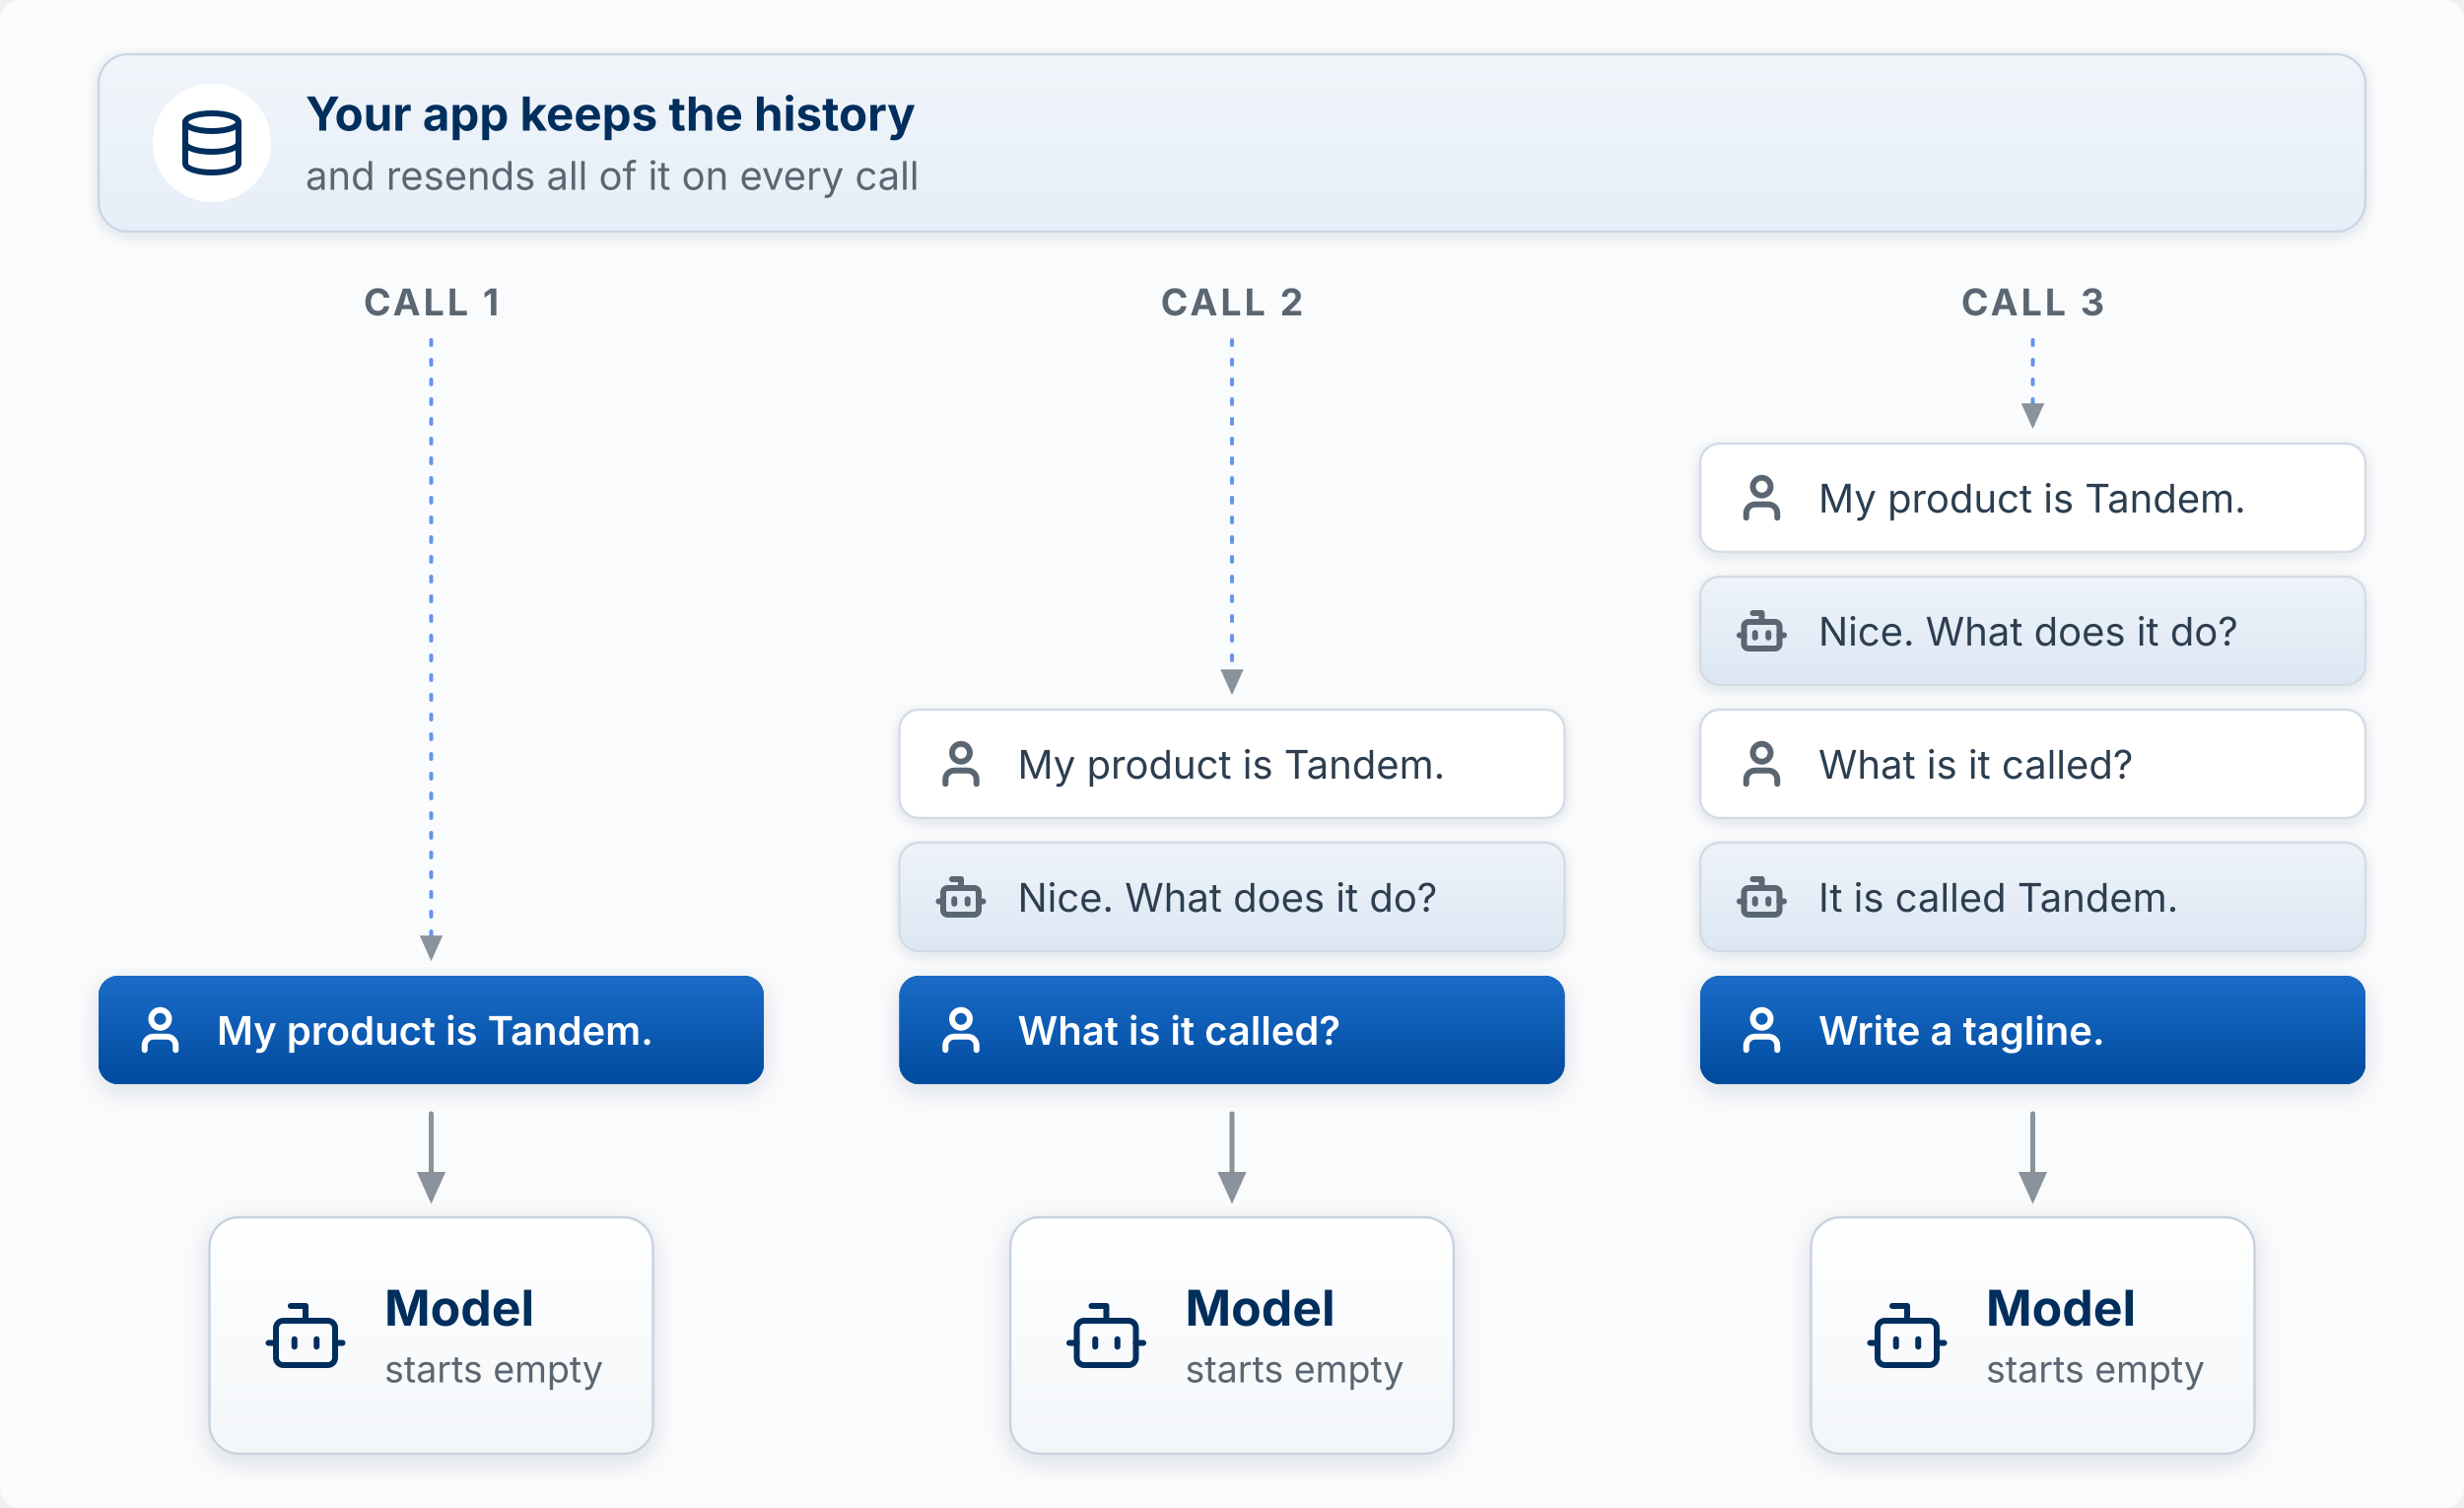
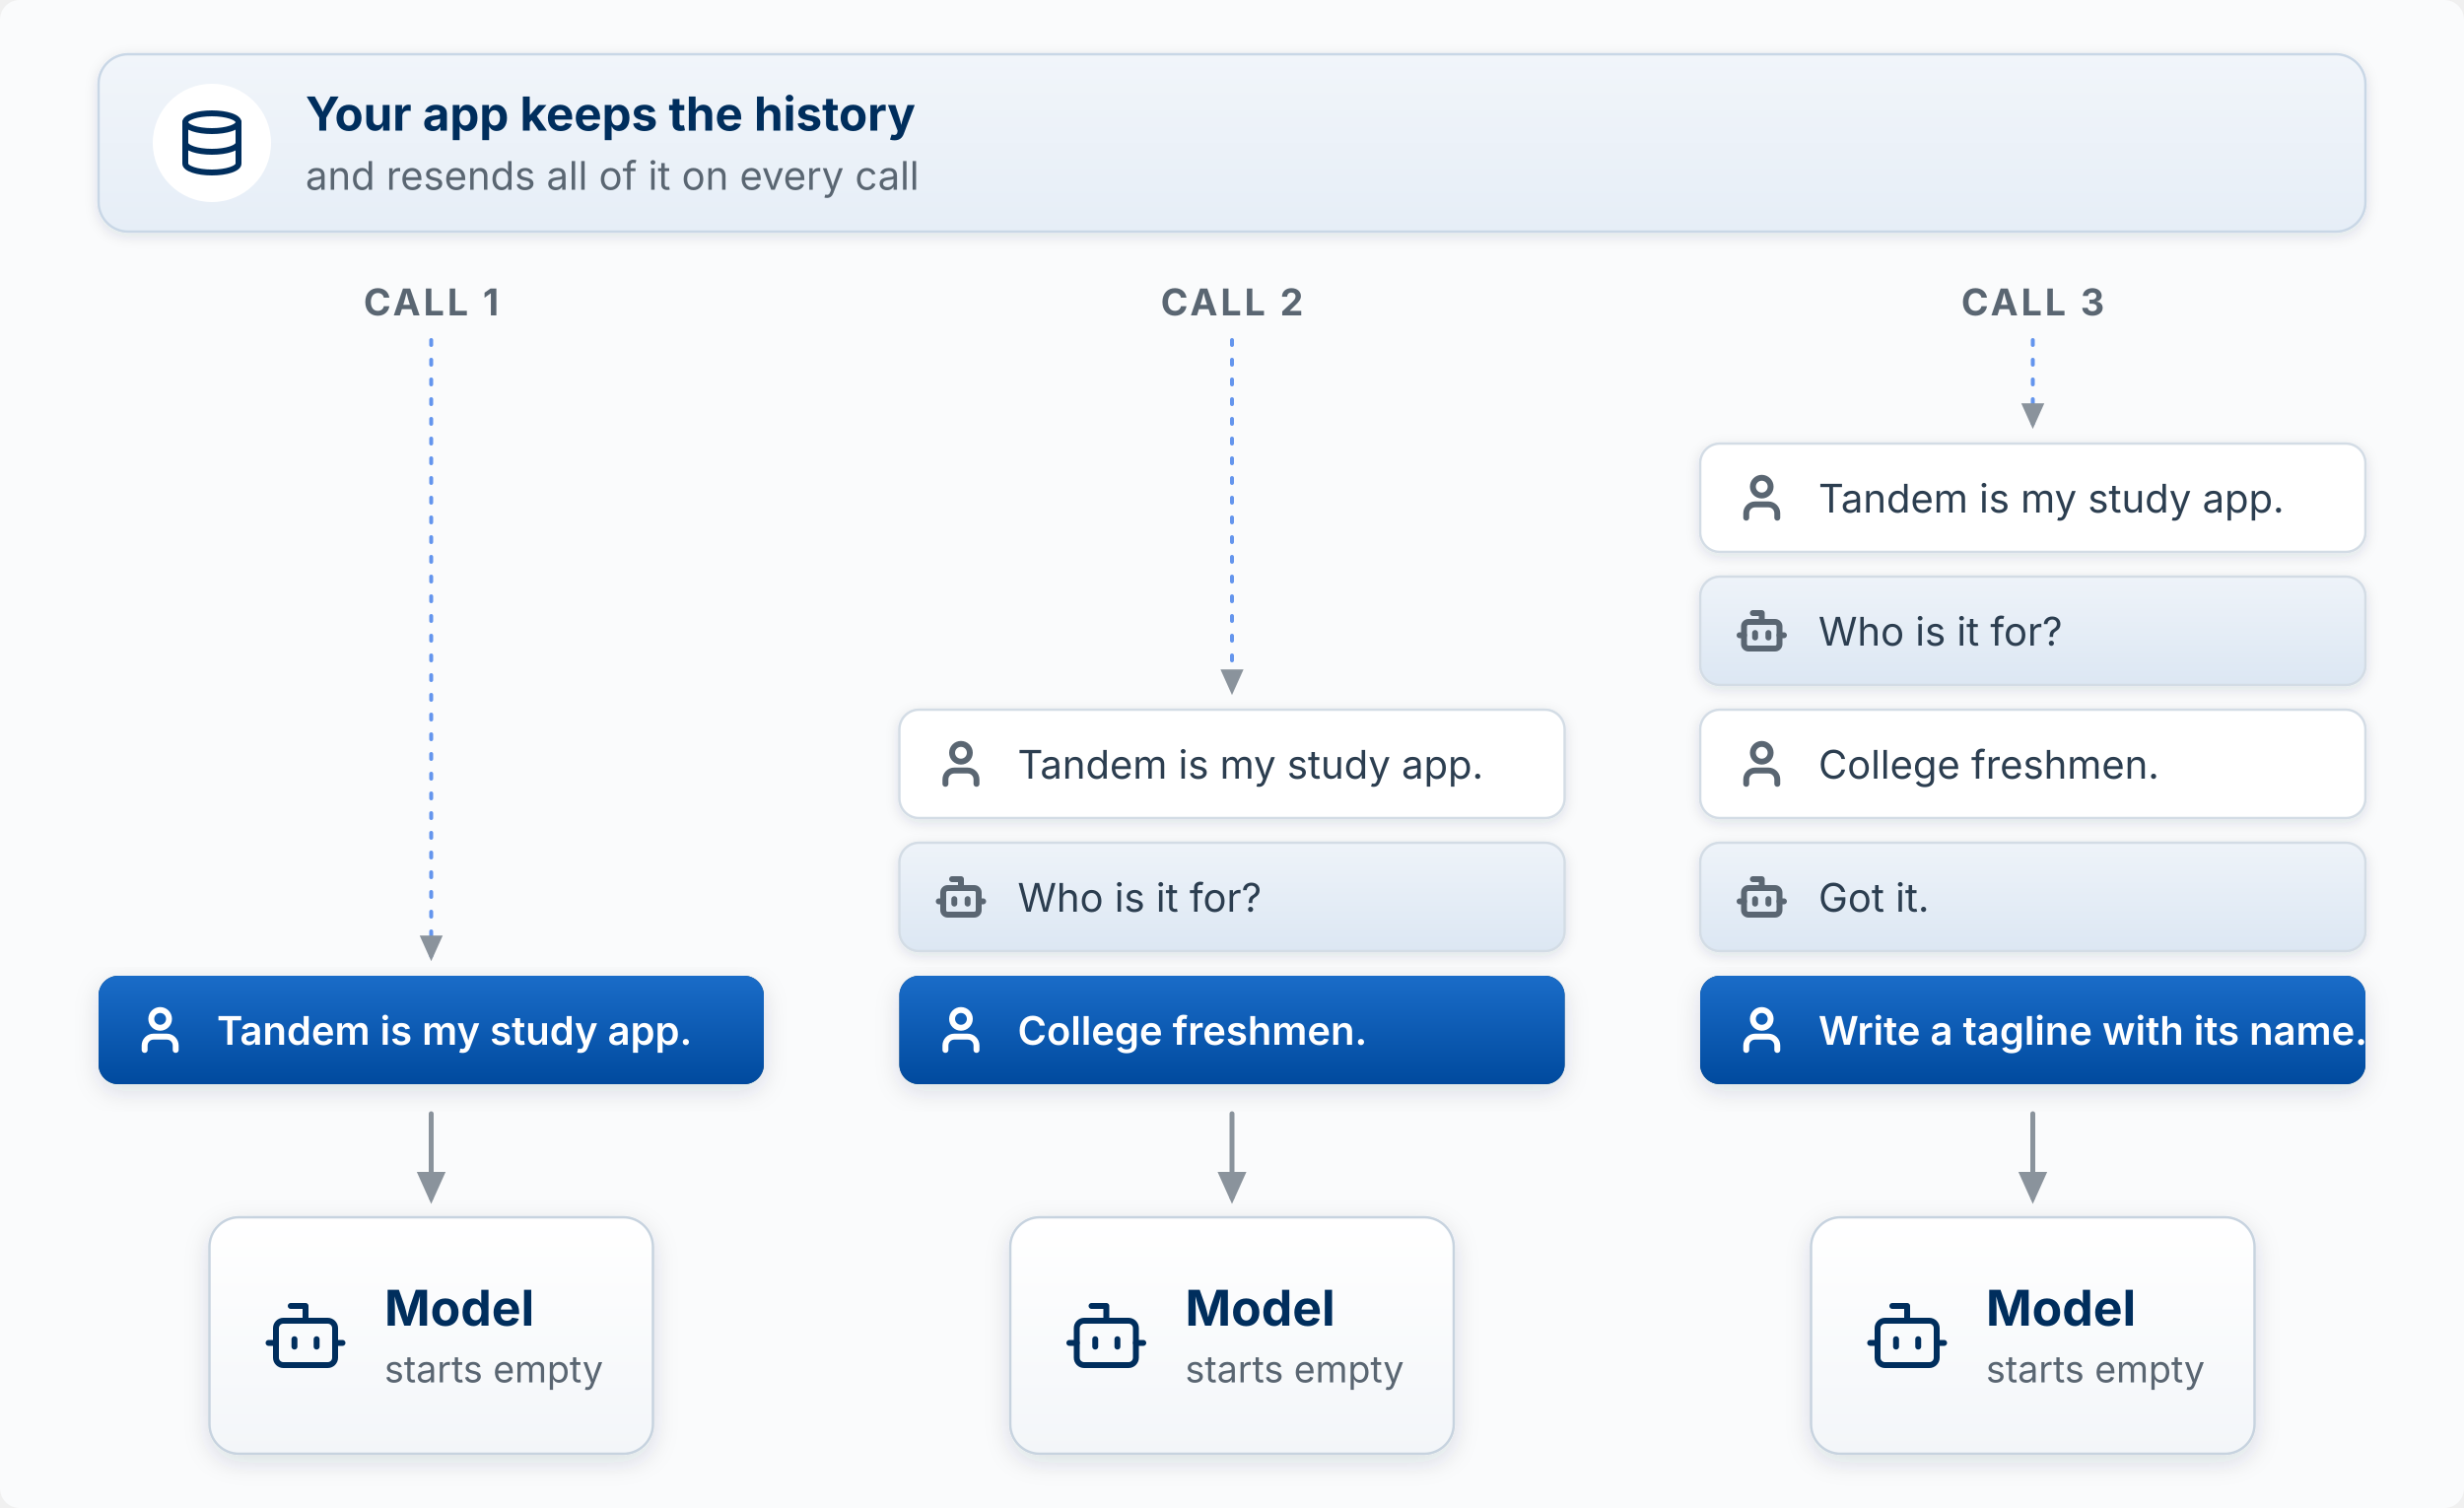
<svg xmlns="http://www.w3.org/2000/svg" viewBox="0 0 1000 612" role="img" font-family="Inter, 'Helvetica Neue', Helvetica, Arial, sans-serif">
  <defs>
    <linearGradient id="card" x1="0" y1="0" x2="0" y2="1">
      <stop offset="0%" stop-color="#FFFFFF" />
      <stop offset="100%" stop-color="#F3F6F9" />
    </linearGradient>
    <linearGradient id="tint" x1="0" y1="0" x2="0" y2="1">
      <stop offset="0%" stop-color="#EEF3F9" />
      <stop offset="100%" stop-color="#DCE7F3" />
    </linearGradient>
    <linearGradient id="zone" x1="0" y1="0" x2="0" y2="1">
      <stop offset="0%" stop-color="#F1F5FA" />
      <stop offset="100%" stop-color="#E6EEF7" />
    </linearGradient>
    <linearGradient id="navyg" x1="0" y1="0" x2="0" y2="1">
      <stop offset="0%" stop-color="#0E3F6A" />
      <stop offset="100%" stop-color="#001F40" />
    </linearGradient>
    <linearGradient id="royalg" x1="0" y1="0" x2="0" y2="1">
      <stop offset="0%" stop-color="#1A6CC8" />
      <stop offset="100%" stop-color="#004A9E" />
    </linearGradient>
    <linearGradient id="royalh" x1="0" y1="0" x2="1" y2="0">
      <stop offset="0%" stop-color="#1A6CC8" />
      <stop offset="100%" stop-color="#004A9E" />
    </linearGradient>
    <linearGradient id="navyh" x1="0" y1="0" x2="1" y2="0">
      <stop offset="0%" stop-color="#5D7A96" />
      <stop offset="100%" stop-color="#2F4D6B" />
    </linearGradient>
    <linearGradient id="greeng" x1="0" y1="0" x2="0" y2="1">
      <stop offset="0%" stop-color="#3A8F5D" />
      <stop offset="100%" stop-color="#256A41" />
    </linearGradient>
    <linearGradient id="redg" x1="0" y1="0" x2="0" y2="1">
      <stop offset="0%" stop-color="#C04848" />
      <stop offset="100%" stop-color="#9C3131" />
    </linearGradient>
    <filter id="sh" x="-15%" y="-15%" width="130%" height="140%">
      <feDropShadow dx="0" dy="3" stdDeviation="5" flood-color="#0a2e4d" flood-opacity="0.13" />
    </filter>
    <filter id="shs" x="-15%" y="-15%" width="130%" height="140%">
      <feDropShadow dx="0" dy="1.5" stdDeviation="2.5" flood-color="#0a2e4d" flood-opacity="0.12" />
    </filter>
    <marker id="ah" viewBox="0 0 10 10" refX="8" refY="5" markerWidth="6.5" markerHeight="6.5" orient="auto-start-reverse">
      <path d="M0,0.5 L10,5 L0,9.5 z" fill="#8A939C" />
    </marker>
    <marker id="ahr" viewBox="0 0 10 10" refX="8" refY="5" markerWidth="6" markerHeight="6" orient="auto-start-reverse">
      <path d="M0,0.5 L10,5 L0,9.5 z" fill="#0057B8" />
    </marker>
    <marker id="ahn" viewBox="0 0 10 10" refX="8" refY="5" markerWidth="6.5" markerHeight="6.5" orient="auto-start-reverse">
      <path d="M0,0.5 L10,5 L0,9.5 z" fill="#002E5D" />
    </marker>
  </defs>
  <rect x="0" y="0" width="1000" height="612" rx="8" fill="#FAFBFC" />
  <rect x="40" y="22" width="920" height="72" rx="12" fill="url(#zone)" stroke="#C9D7E6" stroke-width="1" filter="url(#shs)" />
  <circle cx="86" cy="58" r="24" fill="#FFFFFF" />
  <g transform="translate(71.6 43.6) scale(1.2)" fill="none" stroke="#002E5D" stroke-width="2.000" stroke-linecap="round" stroke-linejoin="round">
    <ellipse cx="12" cy="5" rx="9" ry="3" />
    <path d="M3 5V19A9 3 0 0 0 21 19V5" />
    <path d="M3 12A9 3 0 0 0 21 12" />
  </g>
  <text x="124" y="53" font-size="19" font-weight="700" fill="#002E5D" text-anchor="start">Your app keeps the history</text>
  <text x="124" y="77" font-size="16" font-weight="400" fill="#5A6672" text-anchor="start">and resends all of it on every call</text>
  <text x="175" y="128" font-size="15" font-weight="700" fill="#5A6672" text-anchor="middle" letter-spacing="1.2">CALL 1</text>
  <path d="M 175.0 138 L 175.0 388" fill="none" stroke="#6495ED" stroke-width="1.6" stroke-linecap="round" stroke-linejoin="round" marker-end="url(#ah)" stroke-dasharray="2 6" />
  <rect x="40" y="396" width="270" height="44" rx="8" fill="#0E3F6A" filter="url(#sh)" />
  <rect x="40" y="396" width="270" height="44" rx="8" fill="url(#royalg)" />
  <g transform="translate(54.2 407.2) scale(0.9)" fill="none" stroke="#FFFFFF" stroke-width="2.667" stroke-linecap="round" stroke-linejoin="round">
    <path d="M19 21v-2a4 4 0 0 0-4-4H9a4 4 0 0 0-4 4v2" />
    <circle cx="12" cy="7" r="4" />
  </g>
-   <text x="88" y="424" font-size="16" font-weight="600" fill="#FFFFFF" text-anchor="start">My product is Tandem.</text>
+   <text x="88" y="424" font-size="16" font-weight="600" fill="#FFFFFF" text-anchor="start">Tandem is my study app.</text>
  <path d="M 175.0 452 L 175.0 486" fill="none" stroke="#8A939C" stroke-width="2" stroke-linecap="round" stroke-linejoin="round" marker-end="url(#ah)" />
  <rect x="85" y="494" width="180" height="96" rx="12" fill="url(#card)" stroke="#C7D3DF" stroke-width="1" filter="url(#sh)" />
  <g transform="translate(106 524) scale(1.5)" fill="none" stroke="#002E5D" stroke-width="1.600" stroke-linecap="round" stroke-linejoin="round">
    <path d="M12 8V4H8" />
    <rect width="16" height="12" x="4" y="8" rx="2" />
    <path d="M2 14h2" />
    <path d="M20 14h2" />
    <path d="M15 13v2" />
    <path d="M9 13v2" />
  </g>
  <text x="156" y="538" font-size="20" font-weight="700" fill="#002E5D" text-anchor="start">Model</text>
  <text x="156" y="561" font-size="15" font-weight="400" fill="#5A6672" text-anchor="start">starts empty</text>
  <text x="500" y="128" font-size="15" font-weight="700" fill="#5A6672" text-anchor="middle" letter-spacing="1.2">CALL 2</text>
  <path d="M 500.0 138 L 500.0 280" fill="none" stroke="#6495ED" stroke-width="1.6" stroke-linecap="round" stroke-linejoin="round" marker-end="url(#ah)" stroke-dasharray="2 6" />
  <rect x="365" y="288" width="270" height="44" rx="8" fill="#FFFFFF" stroke="#D3DCE5" stroke-width="1" filter="url(#shs)" />
  <g transform="translate(379.2 299.2) scale(0.9)" fill="none" stroke="#5A6672" stroke-width="2.667" stroke-linecap="round" stroke-linejoin="round">
    <path d="M19 21v-2a4 4 0 0 0-4-4H9a4 4 0 0 0-4 4v2" />
    <circle cx="12" cy="7" r="4" />
  </g>
-   <text x="413" y="316" font-size="16" font-weight="400" fill="#2C3E50" text-anchor="start">My product is Tandem.</text>
+   <text x="413" y="316" font-size="16" font-weight="400" fill="#2C3E50" text-anchor="start">Tandem is my study app.</text>
  <rect x="365" y="342" width="270" height="44" rx="8" fill="url(#tint)" stroke="#D3DCE5" stroke-width="1" filter="url(#shs)" />
  <g transform="translate(379.2 353.2) scale(0.9)" fill="none" stroke="#5A6672" stroke-width="2.667" stroke-linecap="round" stroke-linejoin="round">
    <path d="M12 8V4H8" />
    <rect width="16" height="12" x="4" y="8" rx="2" />
    <path d="M2 14h2" />
    <path d="M20 14h2" />
    <path d="M15 13v2" />
    <path d="M9 13v2" />
  </g>
-   <text x="413" y="370" font-size="16" font-weight="400" fill="#2C3E50" text-anchor="start">Nice. What does it do?</text>
+   <text x="413" y="370" font-size="16" font-weight="400" fill="#2C3E50" text-anchor="start">Who is it for?</text>
  <rect x="365" y="396" width="270" height="44" rx="8" fill="#0E3F6A" filter="url(#sh)" />
  <rect x="365" y="396" width="270" height="44" rx="8" fill="url(#royalg)" />
  <g transform="translate(379.2 407.2) scale(0.9)" fill="none" stroke="#FFFFFF" stroke-width="2.667" stroke-linecap="round" stroke-linejoin="round">
    <path d="M19 21v-2a4 4 0 0 0-4-4H9a4 4 0 0 0-4 4v2" />
    <circle cx="12" cy="7" r="4" />
  </g>
-   <text x="413" y="424" font-size="16" font-weight="600" fill="#FFFFFF" text-anchor="start">What is it called?</text>
+   <text x="413" y="424" font-size="16" font-weight="600" fill="#FFFFFF" text-anchor="start">College freshmen.</text>
  <path d="M 500.0 452 L 500.0 486" fill="none" stroke="#8A939C" stroke-width="2" stroke-linecap="round" stroke-linejoin="round" marker-end="url(#ah)" />
  <rect x="410" y="494" width="180" height="96" rx="12" fill="url(#card)" stroke="#C7D3DF" stroke-width="1" filter="url(#sh)" />
  <g transform="translate(431 524) scale(1.5)" fill="none" stroke="#002E5D" stroke-width="1.600" stroke-linecap="round" stroke-linejoin="round">
    <path d="M12 8V4H8" />
    <rect width="16" height="12" x="4" y="8" rx="2" />
    <path d="M2 14h2" />
    <path d="M20 14h2" />
    <path d="M15 13v2" />
    <path d="M9 13v2" />
  </g>
  <text x="481" y="538" font-size="20" font-weight="700" fill="#002E5D" text-anchor="start">Model</text>
  <text x="481" y="561" font-size="15" font-weight="400" fill="#5A6672" text-anchor="start">starts empty</text>
  <text x="825" y="128" font-size="15" font-weight="700" fill="#5A6672" text-anchor="middle" letter-spacing="1.2">CALL 3</text>
  <path d="M 825.0 138 L 825.0 172" fill="none" stroke="#6495ED" stroke-width="1.6" stroke-linecap="round" stroke-linejoin="round" marker-end="url(#ah)" stroke-dasharray="2 6" />
  <rect x="690" y="180" width="270" height="44" rx="8" fill="#FFFFFF" stroke="#D3DCE5" stroke-width="1" filter="url(#shs)" />
  <g transform="translate(704.2 191.2) scale(0.9)" fill="none" stroke="#5A6672" stroke-width="2.667" stroke-linecap="round" stroke-linejoin="round">
    <path d="M19 21v-2a4 4 0 0 0-4-4H9a4 4 0 0 0-4 4v2" />
    <circle cx="12" cy="7" r="4" />
  </g>
-   <text x="738" y="208" font-size="16" font-weight="400" fill="#2C3E50" text-anchor="start">My product is Tandem.</text>
+   <text x="738" y="208" font-size="16" font-weight="400" fill="#2C3E50" text-anchor="start">Tandem is my study app.</text>
  <rect x="690" y="234" width="270" height="44" rx="8" fill="url(#tint)" stroke="#D3DCE5" stroke-width="1" filter="url(#shs)" />
  <g transform="translate(704.2 245.2) scale(0.9)" fill="none" stroke="#5A6672" stroke-width="2.667" stroke-linecap="round" stroke-linejoin="round">
    <path d="M12 8V4H8" />
    <rect width="16" height="12" x="4" y="8" rx="2" />
    <path d="M2 14h2" />
    <path d="M20 14h2" />
    <path d="M15 13v2" />
    <path d="M9 13v2" />
  </g>
-   <text x="738" y="262" font-size="16" font-weight="400" fill="#2C3E50" text-anchor="start">Nice. What does it do?</text>
+   <text x="738" y="262" font-size="16" font-weight="400" fill="#2C3E50" text-anchor="start">Who is it for?</text>
  <rect x="690" y="288" width="270" height="44" rx="8" fill="#FFFFFF" stroke="#D3DCE5" stroke-width="1" filter="url(#shs)" />
  <g transform="translate(704.2 299.2) scale(0.9)" fill="none" stroke="#5A6672" stroke-width="2.667" stroke-linecap="round" stroke-linejoin="round">
    <path d="M19 21v-2a4 4 0 0 0-4-4H9a4 4 0 0 0-4 4v2" />
    <circle cx="12" cy="7" r="4" />
  </g>
-   <text x="738" y="316" font-size="16" font-weight="400" fill="#2C3E50" text-anchor="start">What is it called?</text>
+   <text x="738" y="316" font-size="16" font-weight="400" fill="#2C3E50" text-anchor="start">College freshmen.</text>
  <rect x="690" y="342" width="270" height="44" rx="8" fill="url(#tint)" stroke="#D3DCE5" stroke-width="1" filter="url(#shs)" />
  <g transform="translate(704.2 353.2) scale(0.9)" fill="none" stroke="#5A6672" stroke-width="2.667" stroke-linecap="round" stroke-linejoin="round">
    <path d="M12 8V4H8" />
    <rect width="16" height="12" x="4" y="8" rx="2" />
    <path d="M2 14h2" />
    <path d="M20 14h2" />
    <path d="M15 13v2" />
    <path d="M9 13v2" />
  </g>
-   <text x="738" y="370" font-size="16" font-weight="400" fill="#2C3E50" text-anchor="start">It is called Tandem.</text>
+   <text x="738" y="370" font-size="16" font-weight="400" fill="#2C3E50" text-anchor="start">Got it.</text>
  <rect x="690" y="396" width="270" height="44" rx="8" fill="#0E3F6A" filter="url(#sh)" />
  <rect x="690" y="396" width="270" height="44" rx="8" fill="url(#royalg)" />
  <g transform="translate(704.2 407.2) scale(0.9)" fill="none" stroke="#FFFFFF" stroke-width="2.667" stroke-linecap="round" stroke-linejoin="round">
    <path d="M19 21v-2a4 4 0 0 0-4-4H9a4 4 0 0 0-4 4v2" />
    <circle cx="12" cy="7" r="4" />
  </g>
-   <text x="738" y="424" font-size="16" font-weight="600" fill="#FFFFFF" text-anchor="start">Write a tagline.</text>
+   <text x="738" y="424" font-size="16" font-weight="600" fill="#FFFFFF" text-anchor="start">Write a tagline with its name.</text>
  <path d="M 825.0 452 L 825.0 486" fill="none" stroke="#8A939C" stroke-width="2" stroke-linecap="round" stroke-linejoin="round" marker-end="url(#ah)" />
  <rect x="735" y="494" width="180" height="96" rx="12" fill="url(#card)" stroke="#C7D3DF" stroke-width="1" filter="url(#sh)" />
  <g transform="translate(756 524) scale(1.5)" fill="none" stroke="#002E5D" stroke-width="1.600" stroke-linecap="round" stroke-linejoin="round">
    <path d="M12 8V4H8" />
    <rect width="16" height="12" x="4" y="8" rx="2" />
    <path d="M2 14h2" />
    <path d="M20 14h2" />
    <path d="M15 13v2" />
    <path d="M9 13v2" />
  </g>
  <text x="806" y="538" font-size="20" font-weight="700" fill="#002E5D" text-anchor="start">Model</text>
  <text x="806" y="561" font-size="15" font-weight="400" fill="#5A6672" text-anchor="start">starts empty</text>
</svg>
